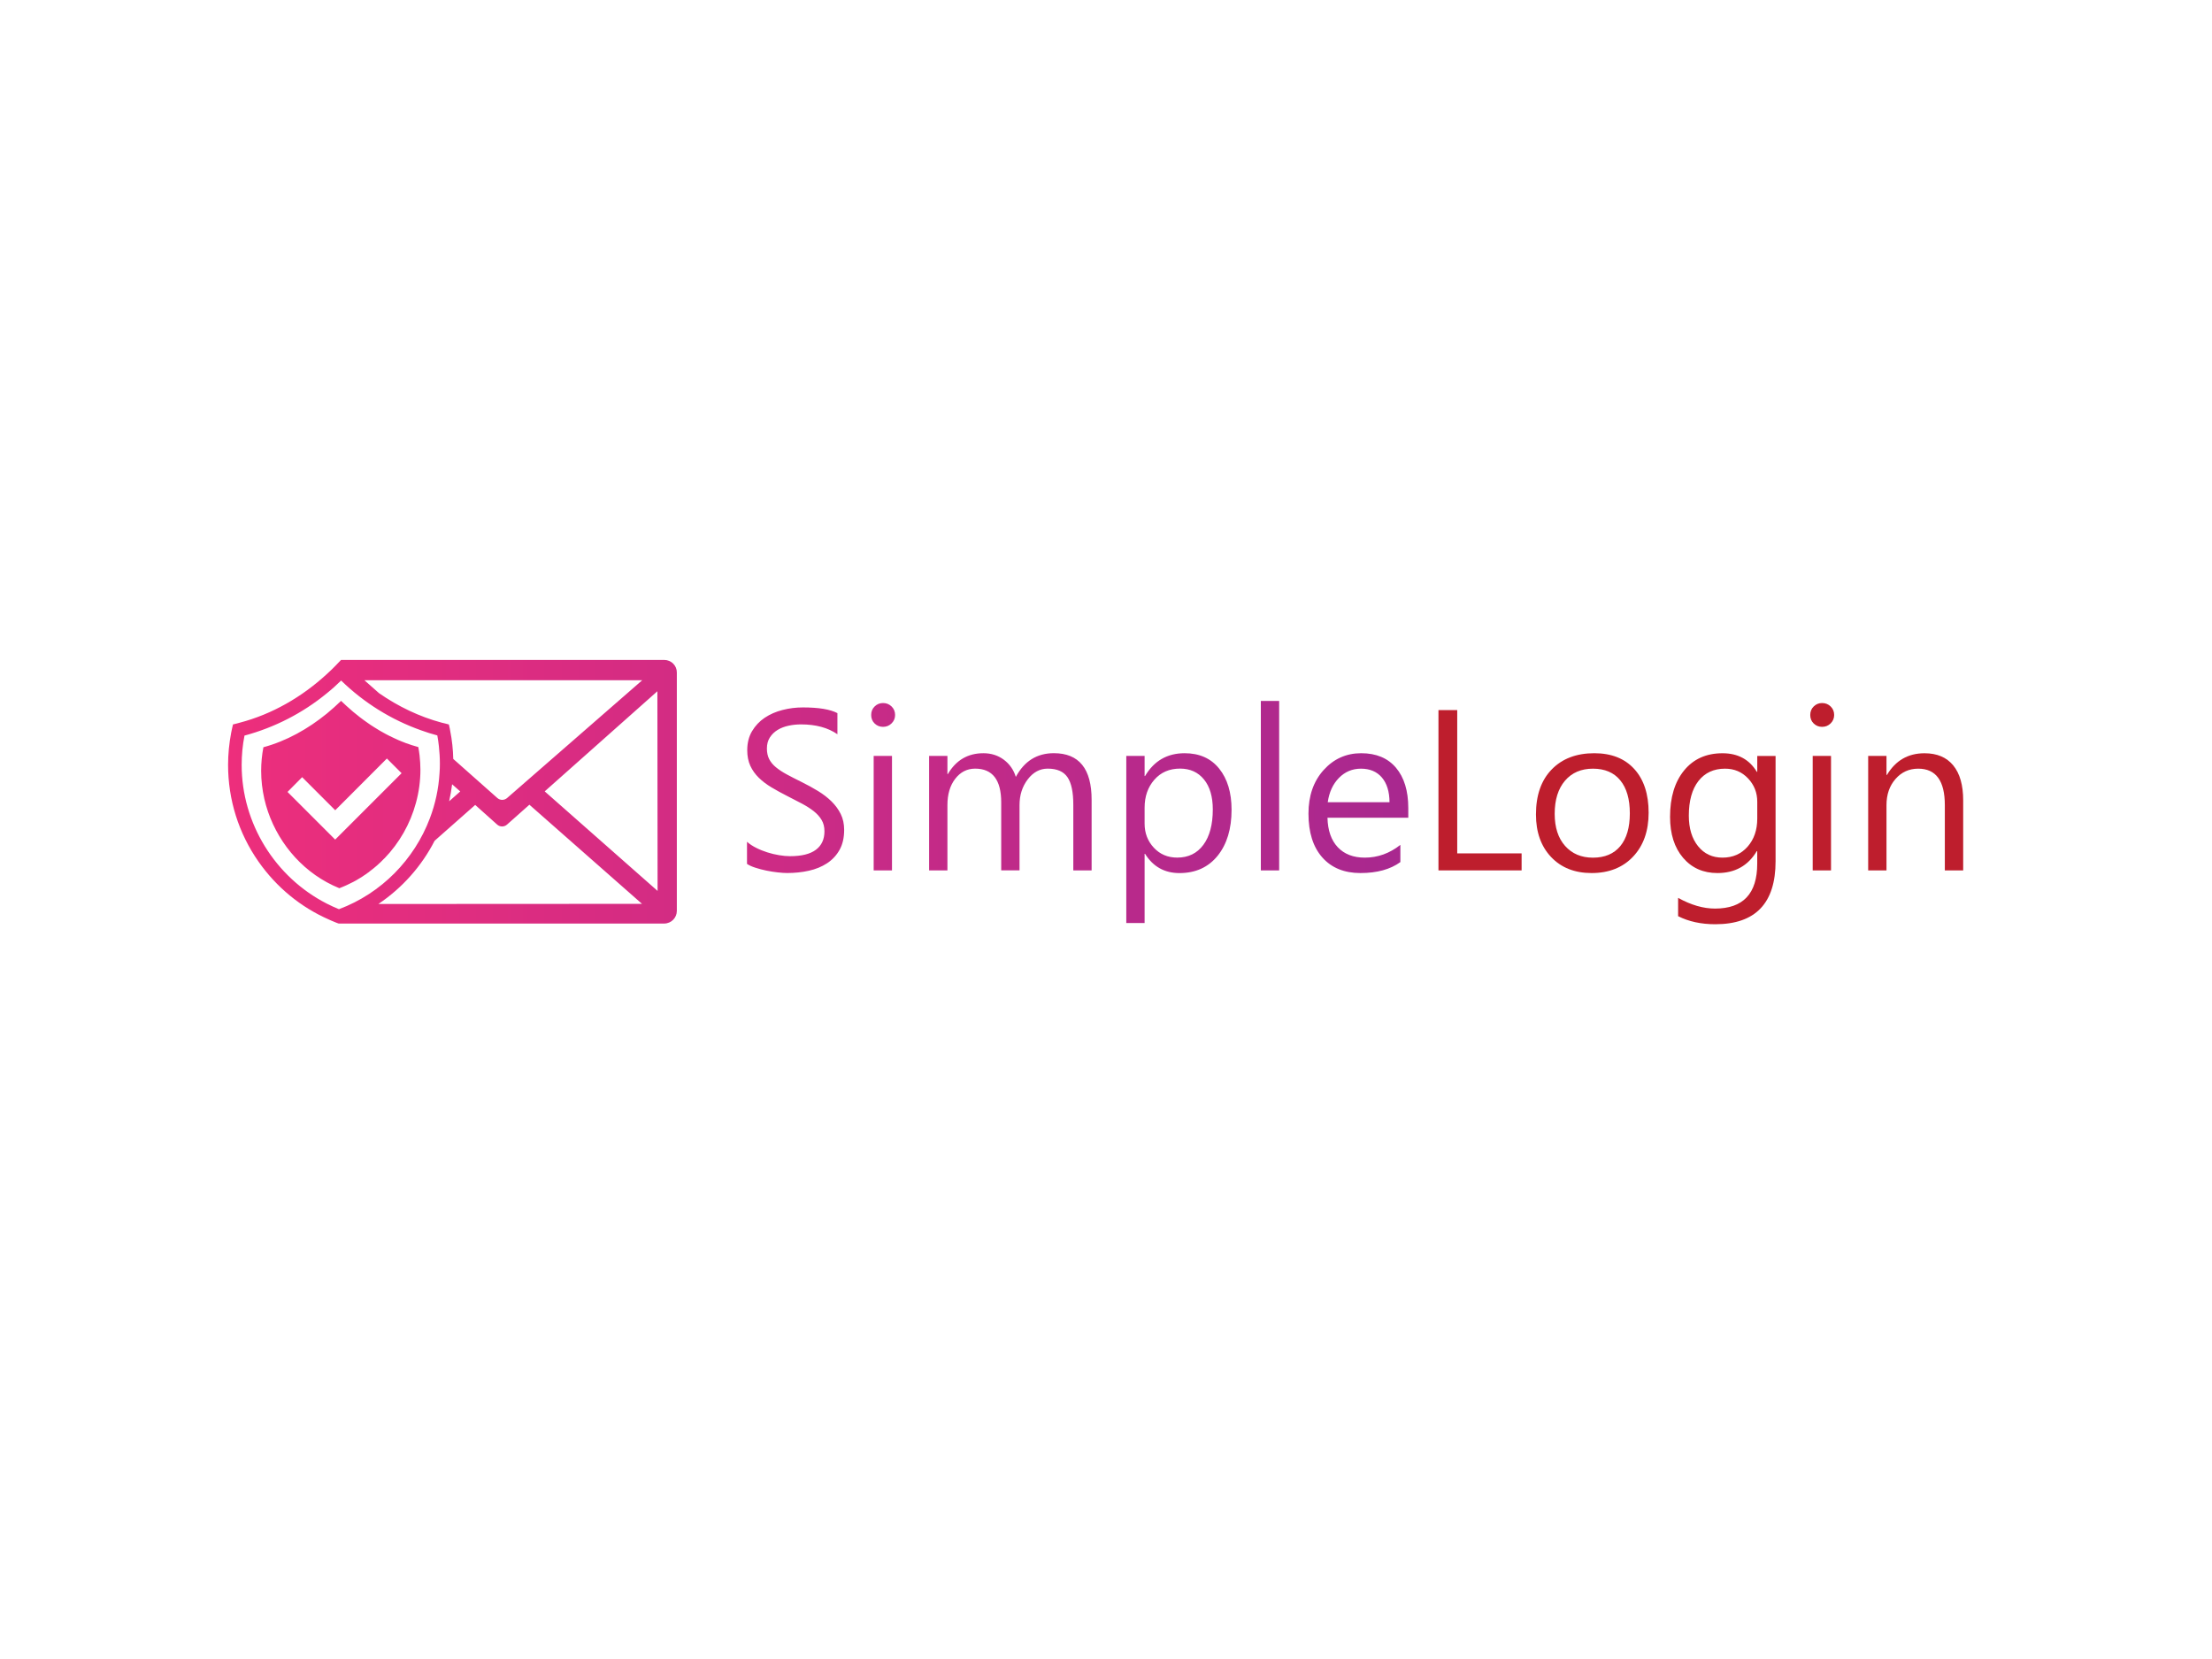
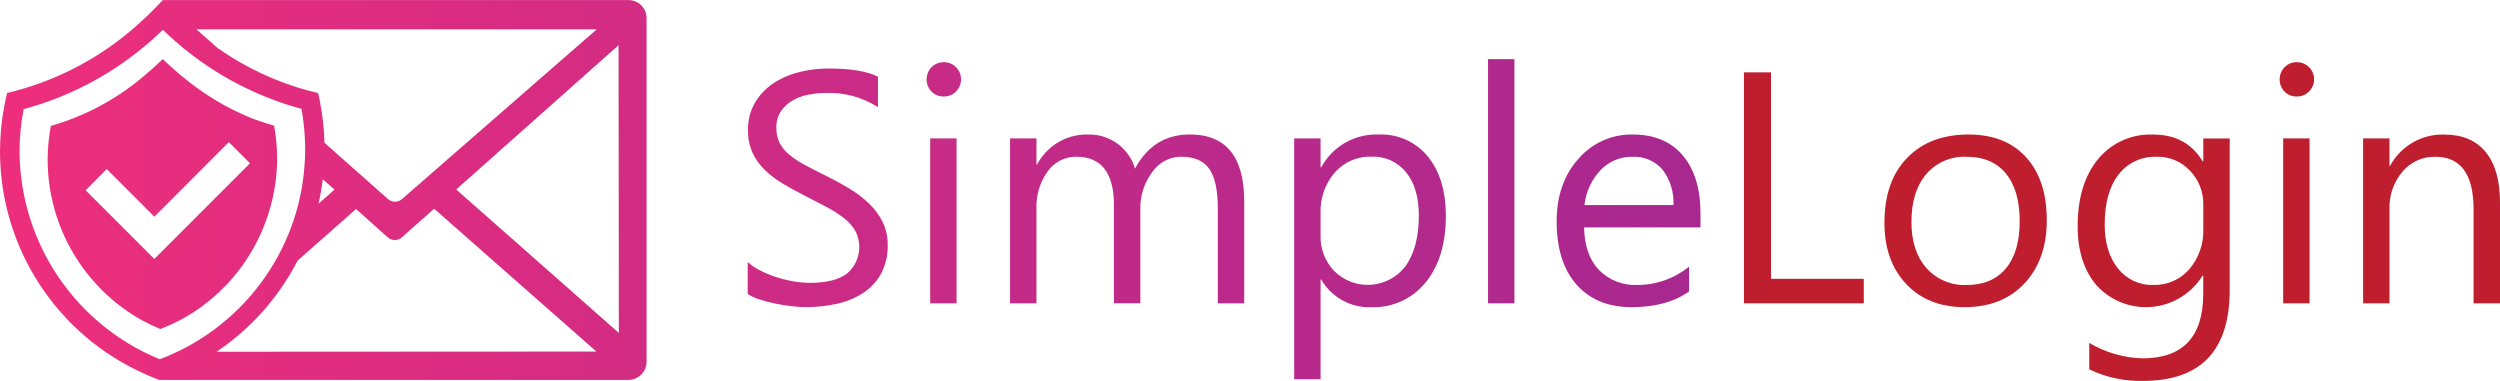
- <svg xmlns="http://www.w3.org/2000/svg" version="1.1" id="Layer_1" x="0px" y="0px" viewBox="0 0 640 480" style="enable-background:new 0 0 640 480;" xml:space="preserve">
-   <style type="text/css">
- 	.st0{fill:#BE1E2D;}
- 	.st1{fill:url(#SVGID_1_);}
- </style>
-   <g>
-     <path class="st0" d="M440.25,251.83h-24.06v-46.38h5.43v41.46h18.63V251.83z" />
-     <path class="st0" d="M460.5,252.6c-4.89,0-8.8-1.55-11.72-4.64c-2.92-3.09-4.38-7.2-4.38-12.31c0-5.56,1.52-9.91,4.56-13.03   c3.04-3.13,7.15-4.69,12.32-4.69c4.94,0,8.79,1.52,11.56,4.56c2.77,3.04,4.16,7.26,4.16,12.65c0,5.28-1.49,9.51-4.48,12.69   C469.53,251.01,465.52,252.6,460.5,252.6z M460.89,222.4c-3.41,0-6.1,1.16-8.09,3.48c-1.98,2.32-2.98,5.51-2.98,9.59   c0,3.92,1,7.02,3.01,9.28c2.01,2.26,4.69,3.4,8.05,3.4c3.43,0,6.06-1.11,7.91-3.33c1.84-2.22,2.77-5.38,2.77-9.48   c0-4.14-0.92-7.33-2.77-9.57C466.95,223.52,464.31,222.4,460.89,222.4z" />
-     <path class="st0" d="M513.73,249.17c0,12.16-5.82,18.24-17.46,18.24c-4.1,0-7.68-0.78-10.74-2.33v-5.3   c3.73,2.07,7.29,3.1,10.67,3.1c8.15,0,12.22-4.33,12.22-13v-3.62h-0.13c-2.52,4.23-6.32,6.34-11.38,6.34   c-4.12,0-7.43-1.47-9.94-4.41c-2.51-2.94-3.77-6.89-3.77-11.85c0-5.63,1.35-10.1,4.06-13.42c2.71-3.32,6.41-4.98,11.11-4.98   c4.46,0,7.77,1.79,9.93,5.37h0.13v-4.59h5.3V249.17z M508.43,236.85v-4.88c0-2.63-0.89-4.88-2.67-6.76   c-1.78-1.88-3.99-2.81-6.65-2.81c-3.28,0-5.84,1.19-7.7,3.57c-1.85,2.38-2.78,5.72-2.78,10.01c0,3.69,0.89,6.64,2.67,8.85   c1.78,2.21,4.13,3.31,7.07,3.31c2.98,0,5.4-1.06,7.26-3.17C507.49,242.86,508.43,240.15,508.43,236.85z" />
-     <path class="st0" d="M527.19,210.3c-0.95,0-1.76-0.32-2.43-0.97c-0.67-0.65-1-1.47-1-2.46c0-0.99,0.33-1.82,1-2.47   c0.67-0.66,1.48-0.99,2.43-0.99c0.97,0,1.79,0.33,2.47,0.99c0.68,0.66,1.02,1.48,1.02,2.47c0,0.95-0.34,1.76-1.02,2.43   C528.98,209.97,528.16,210.3,527.19,210.3z M529.77,251.83h-5.3v-33.12h5.3V251.83z" />
-     <path class="st0" d="M568,251.83h-5.3v-18.89c0-7.03-2.57-10.54-7.7-10.54c-2.65,0-4.85,1-6.58,2.99c-1.74,1.99-2.6,4.51-2.6,7.55   v18.89h-5.3v-33.12h5.3v5.5h0.13c2.5-4.18,6.12-6.27,10.87-6.27c3.62,0,6.39,1.17,8.31,3.51c1.92,2.34,2.88,5.72,2.88,10.14V251.83   z" />
-     <linearGradient id="SVGID_1_" gradientUnits="userSpaceOnUse" x1="66" y1="229.071" x2="407.459" y2="229.071">
-       <stop offset="0" style="stop-color:#ED2E7C" />
-       <stop offset="1" style="stop-color:#A8288F" />
+ <svg xmlns="http://www.w3.org/2000/svg" width="502.02" height="76.496" viewBox="0 0 502.02 76.496">
+   <defs>
+     <linearGradient id="linear-gradient" y1="0.5" x2="1" y2="0.5" gradientUnits="objectBoundingBox">
+       <stop offset="0" stop-color="#ed2e7c" />
+       <stop offset="1" stop-color="#a8288f" />
    </linearGradient>
-     <path class="st1" d="M216.13,249.95v-6.4c0.73,0.65,1.61,1.23,2.64,1.75c1.02,0.52,2.1,0.95,3.23,1.31   c1.13,0.36,2.27,0.63,3.41,0.82c1.14,0.19,2.2,0.29,3.17,0.29c3.34,0,5.84-0.62,7.49-1.86c1.65-1.24,2.47-3.02,2.47-5.35   c0-1.25-0.27-2.34-0.82-3.27c-0.55-0.93-1.31-1.77-2.28-2.54c-0.97-0.76-2.12-1.5-3.44-2.2c-1.33-0.7-2.75-1.44-4.29-2.22   c-1.62-0.82-3.13-1.65-4.53-2.49s-2.62-1.77-3.65-2.78c-1.03-1.01-1.85-2.16-2.44-3.44c-0.59-1.28-0.89-2.79-0.89-4.51   c0-2.11,0.46-3.95,1.39-5.51c0.93-1.56,2.14-2.85,3.65-3.87c1.51-1.01,3.23-1.77,5.16-2.26c1.93-0.5,3.9-0.74,5.9-0.74   c4.57,0,7.9,0.55,9.99,1.65v6.11c-2.74-1.9-6.25-2.85-10.54-2.85c-1.19,0-2.37,0.12-3.56,0.37c-1.19,0.25-2.24,0.65-3.17,1.21   c-0.93,0.56-1.68,1.28-2.26,2.17c-0.58,0.88-0.87,1.96-0.87,3.23c0,1.19,0.22,2.21,0.66,3.07c0.44,0.86,1.09,1.65,1.96,2.36   c0.86,0.71,1.91,1.4,3.15,2.07c1.24,0.67,2.67,1.4,4.29,2.2c1.66,0.82,3.23,1.68,4.72,2.59c1.49,0.91,2.79,1.91,3.91,3.01   c1.12,1.1,2.01,2.32,2.67,3.65c0.66,1.34,0.99,2.87,0.99,4.59c0,2.29-0.45,4.22-1.34,5.8c-0.89,1.58-2.1,2.87-3.62,3.87   c-1.52,0.99-3.27,1.71-5.26,2.15c-1.98,0.44-4.07,0.66-6.27,0.66c-0.73,0-1.64-0.06-2.72-0.18c-1.08-0.12-2.18-0.29-3.3-0.52   c-1.12-0.23-2.18-0.51-3.19-0.84C217.54,250.73,216.73,250.36,216.13,249.95z M255.49,210.3c-0.95,0-1.76-0.32-2.43-0.97   c-0.67-0.65-1-1.47-1-2.46c0-0.99,0.33-1.82,1-2.47c0.67-0.66,1.48-0.99,2.43-0.99c0.97,0,1.79,0.33,2.47,0.99   c0.68,0.66,1.02,1.48,1.02,2.47c0,0.95-0.34,1.76-1.02,2.43C257.28,209.97,256.46,210.3,255.49,210.3z M258.08,251.83h-5.3v-33.12   h5.3V251.83z M315.84,251.83h-5.3v-19.02c0-3.67-0.57-6.32-1.7-7.96c-1.13-1.64-3.03-2.46-5.71-2.46c-2.26,0-4.19,1.03-5.77,3.1   c-1.58,2.07-2.38,4.55-2.38,7.44v18.89h-5.3v-19.66c0-6.51-2.51-9.77-7.54-9.77c-2.33,0-4.25,0.98-5.76,2.93   c-1.51,1.95-2.26,4.49-2.26,7.62v18.89h-5.3v-33.12h5.3v5.24h0.13c2.35-4.01,5.78-6.02,10.28-6.02c2.26,0,4.24,0.63,5.92,1.89   c1.68,1.26,2.83,2.92,3.46,4.96c2.46-4.57,6.12-6.86,11-6.86c7.29,0,10.93,4.5,10.93,13.49V251.83z M331.3,247.04h-0.13v20.02h-5.3   v-48.35h5.3v5.82h0.13c2.61-4.4,6.42-6.6,11.45-6.6c4.27,0,7.6,1.48,9.99,4.45c2.39,2.96,3.59,6.94,3.59,11.92   c0,5.54-1.35,9.98-4.04,13.31c-2.7,3.33-6.38,5-11.06,5C336.93,252.6,333.62,250.75,331.3,247.04z M331.17,233.68v4.62   c0,2.74,0.89,5.06,2.67,6.97c1.78,1.91,4.04,2.86,6.78,2.86c3.21,0,5.73-1.23,7.55-3.69c1.82-2.46,2.73-5.87,2.73-10.25   c0-3.69-0.85-6.58-2.55-8.67c-1.7-2.09-4.01-3.14-6.92-3.14c-3.08,0-5.56,1.07-7.44,3.22C332.1,227.76,331.17,230.45,331.17,233.68   z M370.1,251.83h-5.3V202.8h5.3V251.83z M407.46,236.59h-23.38c0.09,3.69,1.08,6.53,2.98,8.54c1.9,2.01,4.51,3.01,7.83,3.01   c3.73,0,7.16-1.23,10.28-3.69v4.98c-2.91,2.11-6.76,3.17-11.55,3.17c-4.68,0-8.36-1.5-11.03-4.51c-2.67-3.01-4.01-7.24-4.01-12.69   c0-5.15,1.46-9.35,4.38-12.6c2.92-3.24,6.55-4.87,10.88-4.87c4.33,0,7.69,1.4,10.06,4.2c2.37,2.8,3.56,6.69,3.56,11.67V236.59z    M402.03,232.1c-0.02-3.06-0.76-5.44-2.21-7.15c-1.46-1.7-3.48-2.55-6.06-2.55c-2.5,0-4.62,0.9-6.37,2.68   c-1.75,1.79-2.82,4.13-3.23,7.02H402.03z M98.7,190.92l-0.02,0.02h0.04L98.7,190.92z M192.18,190.94h-93.5l-1.18,1.22l-0.2,0.22   c-0.9,0.94-1.84,1.84-2.78,2.69c-7.17,6.59-15.78,11.57-25.13,14.02c-0.27,0.08-0.53,0.14-0.8,0.22l-1.18,0.29l-0.27,1.18   c-0.1,0.43-0.18,0.86-0.27,1.31c-0.57,3.02-0.88,6.12-0.88,9.21c0,10.08,3.04,19.76,8.8,27.99c5.19,7.41,12.21,13.19,20.41,16.78   c0.2,0.1,0.43,0.2,0.65,0.29c0.49,0.22,0.98,0.41,1.47,0.61l0.59,0.22l0.08,0.02l0.04-0.02c0.04,0.02,0.1,0.02,0.14,0.02h93.99   c2.04,0,3.67-1.65,3.67-3.67v-68.96C195.85,192.57,194.22,190.94,192.18,190.94z M185.83,196.8l-39.13,34.11   c-0.82,0.69-2,0.69-2.8-0.02l-12.76-11.31c-0.06-2.74-0.35-5.45-0.88-8.1c-0.04-0.22-0.08-0.45-0.12-0.69l-0.27-1.18l-1.18-0.31   c-0.29-0.06-0.57-0.14-0.86-0.2c-6.49-1.74-12.64-4.7-18.17-8.55l-4.23-3.74H185.83z M133.16,228.99l-3.21,2.84   c0.37-1.61,0.65-3.25,0.86-4.92L133.16,228.99z M98.07,263.06c-1.2-0.49-2.39-1.04-3.55-1.63c-14.88-7.61-24.6-23.17-24.6-40.11   c0-2.86,0.27-5.72,0.82-8.49c8.72-2.35,16.8-6.49,23.78-12.21c1.45-1.16,2.84-2.41,4.18-3.72c6.61,6.43,14.47,11.33,23.09,14.39   c1.55,0.57,3.12,1.06,4.74,1.49c0.18,1.02,0.35,2.06,0.45,3.1c0.18,1.65,0.29,3.35,0.29,5.04c0,0.92-0.02,1.84-0.1,2.76   c-0.27,4.53-1.22,8.94-2.8,13.09C119.87,248.67,110.4,258.43,98.07,263.06z M109.48,261.55c6.92-4.65,12.51-10.96,16.27-18.29   l11.74-10.37l6.37,5.7c0.8,0.71,2.02,0.71,2.82,0l6.49-5.76l32.58,28.68L109.48,261.55z M157.6,228.97L190.2,200l0.06,57.77   L157.6,228.97z M106.87,252.18c1.55-1.14,3.02-2.43,4.33-3.82L106.87,252.18z M121.4,218.6c-0.1-0.82-0.22-1.63-0.37-2.45   c-1.29-0.35-2.55-0.76-3.8-1.22c0,0-0.02,0-0.02-0.02c-0.33-0.1-0.63-0.24-0.96-0.37c-0.71-0.29-1.43-0.59-2.14-0.94   c-0.49-0.22-1-0.45-1.49-0.71c-0.35-0.16-0.71-0.35-1.06-0.55c-1.12-0.59-2.23-1.25-3.31-1.94c-0.67-0.41-1.33-0.86-1.96-1.31   c-0.06-0.02-0.1-0.06-0.14-0.1c-0.69-0.47-1.37-0.98-2.04-1.49c-1.33-1.02-2.61-2.1-3.86-3.25c-0.53-0.47-1.06-0.96-1.57-1.47   c-1.33,1.29-2.72,2.53-4.16,3.72c-5.43,4.41-11.64,7.9-18.31,9.7c-0.43,2.25-0.65,4.53-0.65,6.84c0,2.76,0.33,5.47,0.92,8.1   c2.33,10.13,8.92,19.11,18.05,24.11c1.18,0.65,2.39,1.22,3.65,1.74c0.73-0.29,1.47-0.59,2.18-0.92c0.02,0,0.04-0.02,0.04-0.02   c0.59-0.27,1.18-0.55,1.76-0.86c0.53-0.27,1.04-0.55,1.55-0.88c0.16-0.08,0.33-0.18,0.49-0.29c0.27-0.16,0.53-0.33,0.78-0.49   c0.06-0.04,0.12-0.06,0.16-0.12c0.47-0.29,0.9-0.59,1.33-0.92c0.14-0.08,0.29-0.18,0.41-0.31l4.33-3.82c0.04,0,0.04,0,0.04-0.02   c4.29-4.45,7.45-9.98,9.08-16c0.86-3.1,1.31-6.35,1.31-9.64C121.63,221.33,121.55,219.97,121.4,218.6z M100.32,239.58l-3.33,3.33   h-0.02l-13.78-13.78l4.23-4.27l9.57,9.57l3.33-3.33l11.62-11.64l4.25,4.25L100.32,239.58z" />
+   </defs>
+   <g id="Group_94" data-name="Group 94" transform="translate(628 -119)">
+     <g id="Group_86" data-name="Group 86">
+       <path id="Path_200" data-name="Path 200" d="M440.25,251.83H416.19V205.45h5.43v41.46h18.63Z" transform="translate(-693.99 -71.92)" fill="#be1e2d" />
+       <path id="Path_201" data-name="Path 201" d="M460.5,252.6q-7.335,0-11.72-4.64t-4.38-12.31q0-8.34,4.56-13.03t12.32-4.69q7.41,0,11.56,4.56T477,235.14q0,7.92-4.48,12.69T460.5,252.6Zm.39-30.2a10.1,10.1,0,0,0-8.09,3.48q-2.97,3.48-2.98,9.59,0,5.88,3.01,9.28a10.243,10.243,0,0,0,8.05,3.4c3.43,0,6.06-1.11,7.91-3.33s2.77-5.38,2.77-9.48q0-6.21-2.77-9.57c-1.84-2.25-4.48-3.37-7.9-3.37Z" transform="translate(-693.99 -71.92)" fill="#be1e2d" />
+       <path id="Path_202" data-name="Path 202" d="M513.73,249.17q0,18.24-17.46,18.24a23.476,23.476,0,0,1-10.74-2.33v-5.3a22.047,22.047,0,0,0,10.67,3.1q12.225,0,12.22-13v-3.62h-.13a13.394,13.394,0,0,1-21.32,1.93q-3.765-4.41-3.77-11.85,0-8.445,4.06-13.42a13.567,13.567,0,0,1,11.11-4.98q6.69,0,9.93,5.37h.13v-4.59h5.3Zm-5.3-12.32v-4.88a9.481,9.481,0,0,0-2.67-6.76,8.764,8.764,0,0,0-6.65-2.81,9.223,9.223,0,0,0-7.7,3.57q-2.775,3.57-2.78,10.01,0,5.535,2.67,8.85a8.614,8.614,0,0,0,7.07,3.31,9.227,9.227,0,0,0,7.26-3.17,11.838,11.838,0,0,0,2.8-8.12Z" transform="translate(-693.99 -71.92)" fill="#be1e2d" />
+       <path id="Path_203" data-name="Path 203" d="M527.19,210.3a3.358,3.358,0,0,1-2.43-.97,3.538,3.538,0,0,1,0-4.93,3.336,3.336,0,0,1,2.43-.99,3.411,3.411,0,0,1,2.47.99,3.452,3.452,0,0,1,0,4.9,3.38,3.38,0,0,1-2.47,1Zm2.58,41.53h-5.3V218.71h5.3Z" transform="translate(-693.99 -71.92)" fill="#be1e2d" />
+       <path id="Path_204" data-name="Path 204" d="M568,251.83h-5.3V232.94q0-10.545-7.7-10.54a8.353,8.353,0,0,0-6.58,2.99,11.053,11.053,0,0,0-2.6,7.55v18.89h-5.3V218.71h5.3v5.5h.13a11.951,11.951,0,0,1,10.87-6.27q5.43,0,8.31,3.51t2.88,10.14v20.24Z" transform="translate(-693.99 -71.92)" fill="#be1e2d" />
+     </g>
+     <path id="Path_205" data-name="Path 205" d="M216.13,249.95v-6.4a12.231,12.231,0,0,0,2.64,1.75,21.389,21.389,0,0,0,3.23,1.31,24.494,24.494,0,0,0,3.41.82,19.437,19.437,0,0,0,3.17.29q5.01,0,7.49-1.86a6.994,6.994,0,0,0,1.65-8.62,9.326,9.326,0,0,0-2.28-2.54,23.234,23.234,0,0,0-3.44-2.2c-1.33-.7-2.75-1.44-4.29-2.22q-2.43-1.23-4.53-2.49a19.572,19.572,0,0,1-3.65-2.78,11.607,11.607,0,0,1-2.44-3.44,10.7,10.7,0,0,1-.89-4.51,10.565,10.565,0,0,1,1.39-5.51,12.052,12.052,0,0,1,3.65-3.87,16.516,16.516,0,0,1,5.16-2.26,23.441,23.441,0,0,1,5.9-.74q6.855,0,9.99,1.65v6.11a18.09,18.09,0,0,0-10.54-2.85,17.219,17.219,0,0,0-3.56.37,10.1,10.1,0,0,0-3.17,1.21,6.9,6.9,0,0,0-2.26,2.17,5.749,5.749,0,0,0-.87,3.23,6.654,6.654,0,0,0,.66,3.07,7.422,7.422,0,0,0,1.96,2.36,19.538,19.538,0,0,0,3.15,2.07q1.86,1,4.29,2.2,2.49,1.23,4.72,2.59a21.626,21.626,0,0,1,3.91,3.01,13.537,13.537,0,0,1,2.67,3.65,10.255,10.255,0,0,1,.99,4.59,11.651,11.651,0,0,1-1.34,5.8,11.092,11.092,0,0,1-3.62,3.87,15.783,15.783,0,0,1-5.26,2.15,28.836,28.836,0,0,1-6.27.66,25.414,25.414,0,0,1-2.72-.18c-1.08-.12-2.18-.29-3.3-.52a29.1,29.1,0,0,1-3.19-.84,9.4,9.4,0,0,1-2.41-1.1Zm39.36-39.65a3.358,3.358,0,0,1-2.43-.97,3.538,3.538,0,0,1,0-4.93,3.336,3.336,0,0,1,2.43-.99,3.411,3.411,0,0,1,2.47.99,3.452,3.452,0,0,1,0,4.9,3.38,3.38,0,0,1-2.47,1Zm2.59,41.53h-5.3V218.71h5.3Zm57.76,0h-5.3V232.81q0-5.5-1.7-7.96t-5.71-2.46a7.057,7.057,0,0,0-5.77,3.1,11.911,11.911,0,0,0-2.38,7.44v18.89h-5.3V232.16q0-9.765-7.54-9.77a6.992,6.992,0,0,0-5.76,2.93,12.094,12.094,0,0,0-2.26,7.62v18.89h-5.3V218.71h5.3v5.24h.13a11.256,11.256,0,0,1,10.28-6.02,9.563,9.563,0,0,1,9.38,6.85q3.69-6.855,11-6.86,10.935,0,10.93,13.49Zm15.46-4.79h-.13v20.02h-5.3V218.71h5.3v5.82h.13a12.537,12.537,0,0,1,11.45-6.6,12.121,12.121,0,0,1,9.99,4.45q3.59,4.45,3.59,11.92,0,8.31-4.04,13.31a13.469,13.469,0,0,1-11.06,5,11.085,11.085,0,0,1-9.93-5.57Zm-.13-13.36v4.62a9.844,9.844,0,0,0,2.67,6.97,9.521,9.521,0,0,0,14.33-.83q2.73-3.69,2.73-10.25,0-5.535-2.55-8.67a8.456,8.456,0,0,0-6.92-3.14,9.4,9.4,0,0,0-7.44,3.22A11.812,11.812,0,0,0,331.17,233.68Zm38.93,18.15h-5.3V202.8h5.3Zm37.36-15.24H384.08c.09,3.69,1.08,6.53,2.98,8.54a10.253,10.253,0,0,0,7.83,3.01,16.239,16.239,0,0,0,10.28-3.69v4.98q-4.365,3.165-11.55,3.17-7.02,0-11.03-4.51t-4.01-12.69q0-7.725,4.38-12.6a14.067,14.067,0,0,1,10.88-4.87q6.5,0,10.06,4.2t3.56,11.67Zm-5.43-4.49a10.834,10.834,0,0,0-2.21-7.15,7.563,7.563,0,0,0-6.06-2.55,8.6,8.6,0,0,0-6.37,2.68,12.162,12.162,0,0,0-3.23,7.02ZM98.7,190.92l-.02.02h.04Zm93.48.02H98.68l-1.18,1.22-.2.22c-.9.94-1.84,1.84-2.78,2.69a59.888,59.888,0,0,1-25.13,14.02c-.27.08-.53.14-.8.22l-1.18.29-.27,1.18c-.1.43-.18.86-.27,1.31a49.81,49.81,0,0,0-.88,9.21A48.915,48.915,0,0,0,95.2,266.07c.2.1.43.2.65.29.49.22.98.41,1.47.61l.59.22.08.02.04-.02a.341.341,0,0,0,.14.02h93.99a3.666,3.666,0,0,0,3.67-3.67V194.58a3.617,3.617,0,0,0-3.65-3.64Zm-6.35,5.86L146.7,230.91a2.129,2.129,0,0,1-2.8-.02l-12.76-11.31a46.482,46.482,0,0,0-.88-8.1q-.06-.33-.12-.69l-.27-1.18-1.18-.31c-.29-.06-.57-.14-.86-.2a58.425,58.425,0,0,1-18.17-8.55l-4.23-3.74h80.4Zm-52.67,32.19-3.21,2.84a49.554,49.554,0,0,0,.86-4.92ZM98.07,263.06c-1.2-.49-2.39-1.04-3.55-1.63a45.314,45.314,0,0,1-24.6-40.11,43.712,43.712,0,0,1,.82-8.49,63.514,63.514,0,0,0,23.78-12.21c1.45-1.16,2.84-2.41,4.18-3.72a63.629,63.629,0,0,0,23.09,14.39c1.55.57,3.12,1.06,4.74,1.49.18,1.02.35,2.06.45,3.1a46.713,46.713,0,0,1,.29,5.04c0,.92-.02,1.84-.1,2.76a44.156,44.156,0,0,1-2.8,13.09A45.171,45.171,0,0,1,98.07,263.06Zm11.41-1.51a49,49,0,0,0,16.27-18.29l11.74-10.37,6.37,5.7a2.133,2.133,0,0,0,2.82,0l6.49-5.76,32.58,28.68Zm48.12-32.58L190.2,200l.06,57.77Zm-50.73,23.21a32.161,32.161,0,0,0,4.33-3.82ZM121.4,218.6c-.1-.82-.22-1.63-.37-2.45-1.29-.35-2.55-.76-3.8-1.22a.02.02,0,0,1-.02-.02c-.33-.1-.63-.24-.96-.37-.71-.29-1.43-.59-2.14-.94-.49-.22-1-.45-1.49-.71-.35-.16-.71-.35-1.06-.55-1.12-.59-2.23-1.25-3.31-1.94-.67-.41-1.33-.86-1.96-1.31a.359.359,0,0,1-.14-.1c-.69-.47-1.37-.98-2.04-1.49-1.33-1.02-2.61-2.1-3.86-3.25-.53-.47-1.06-.96-1.57-1.47q-2,1.935-4.16,3.72a50.115,50.115,0,0,1-18.31,9.7,36.36,36.36,0,0,0-.65,6.84,37,37,0,0,0,18.97,32.21,35.939,35.939,0,0,0,3.65,1.74c.73-.29,1.47-.59,2.18-.92a.07.07,0,0,0,.04-.02c.59-.27,1.18-.55,1.76-.86a17.076,17.076,0,0,0,1.55-.88,4.185,4.185,0,0,0,.49-.29c.27-.16.53-.33.78-.49a.481.481,0,0,0,.16-.12,15.669,15.669,0,0,0,1.33-.92,1.7,1.7,0,0,0,.41-.31l4.33-3.82c.04,0,.04,0,.04-.02a37.109,37.109,0,0,0,9.08-16,36.106,36.106,0,0,0,1.31-9.64,40.262,40.262,0,0,0-.24-4.1Zm-21.08,20.98-3.33,3.33h-.02L83.19,229.13l4.23-4.27,9.57,9.57,3.33-3.33,11.62-11.64,4.25,4.25Z" transform="translate(-693.99 -71.92)" fill="url(#linear-gradient)" />
  </g>
</svg>
